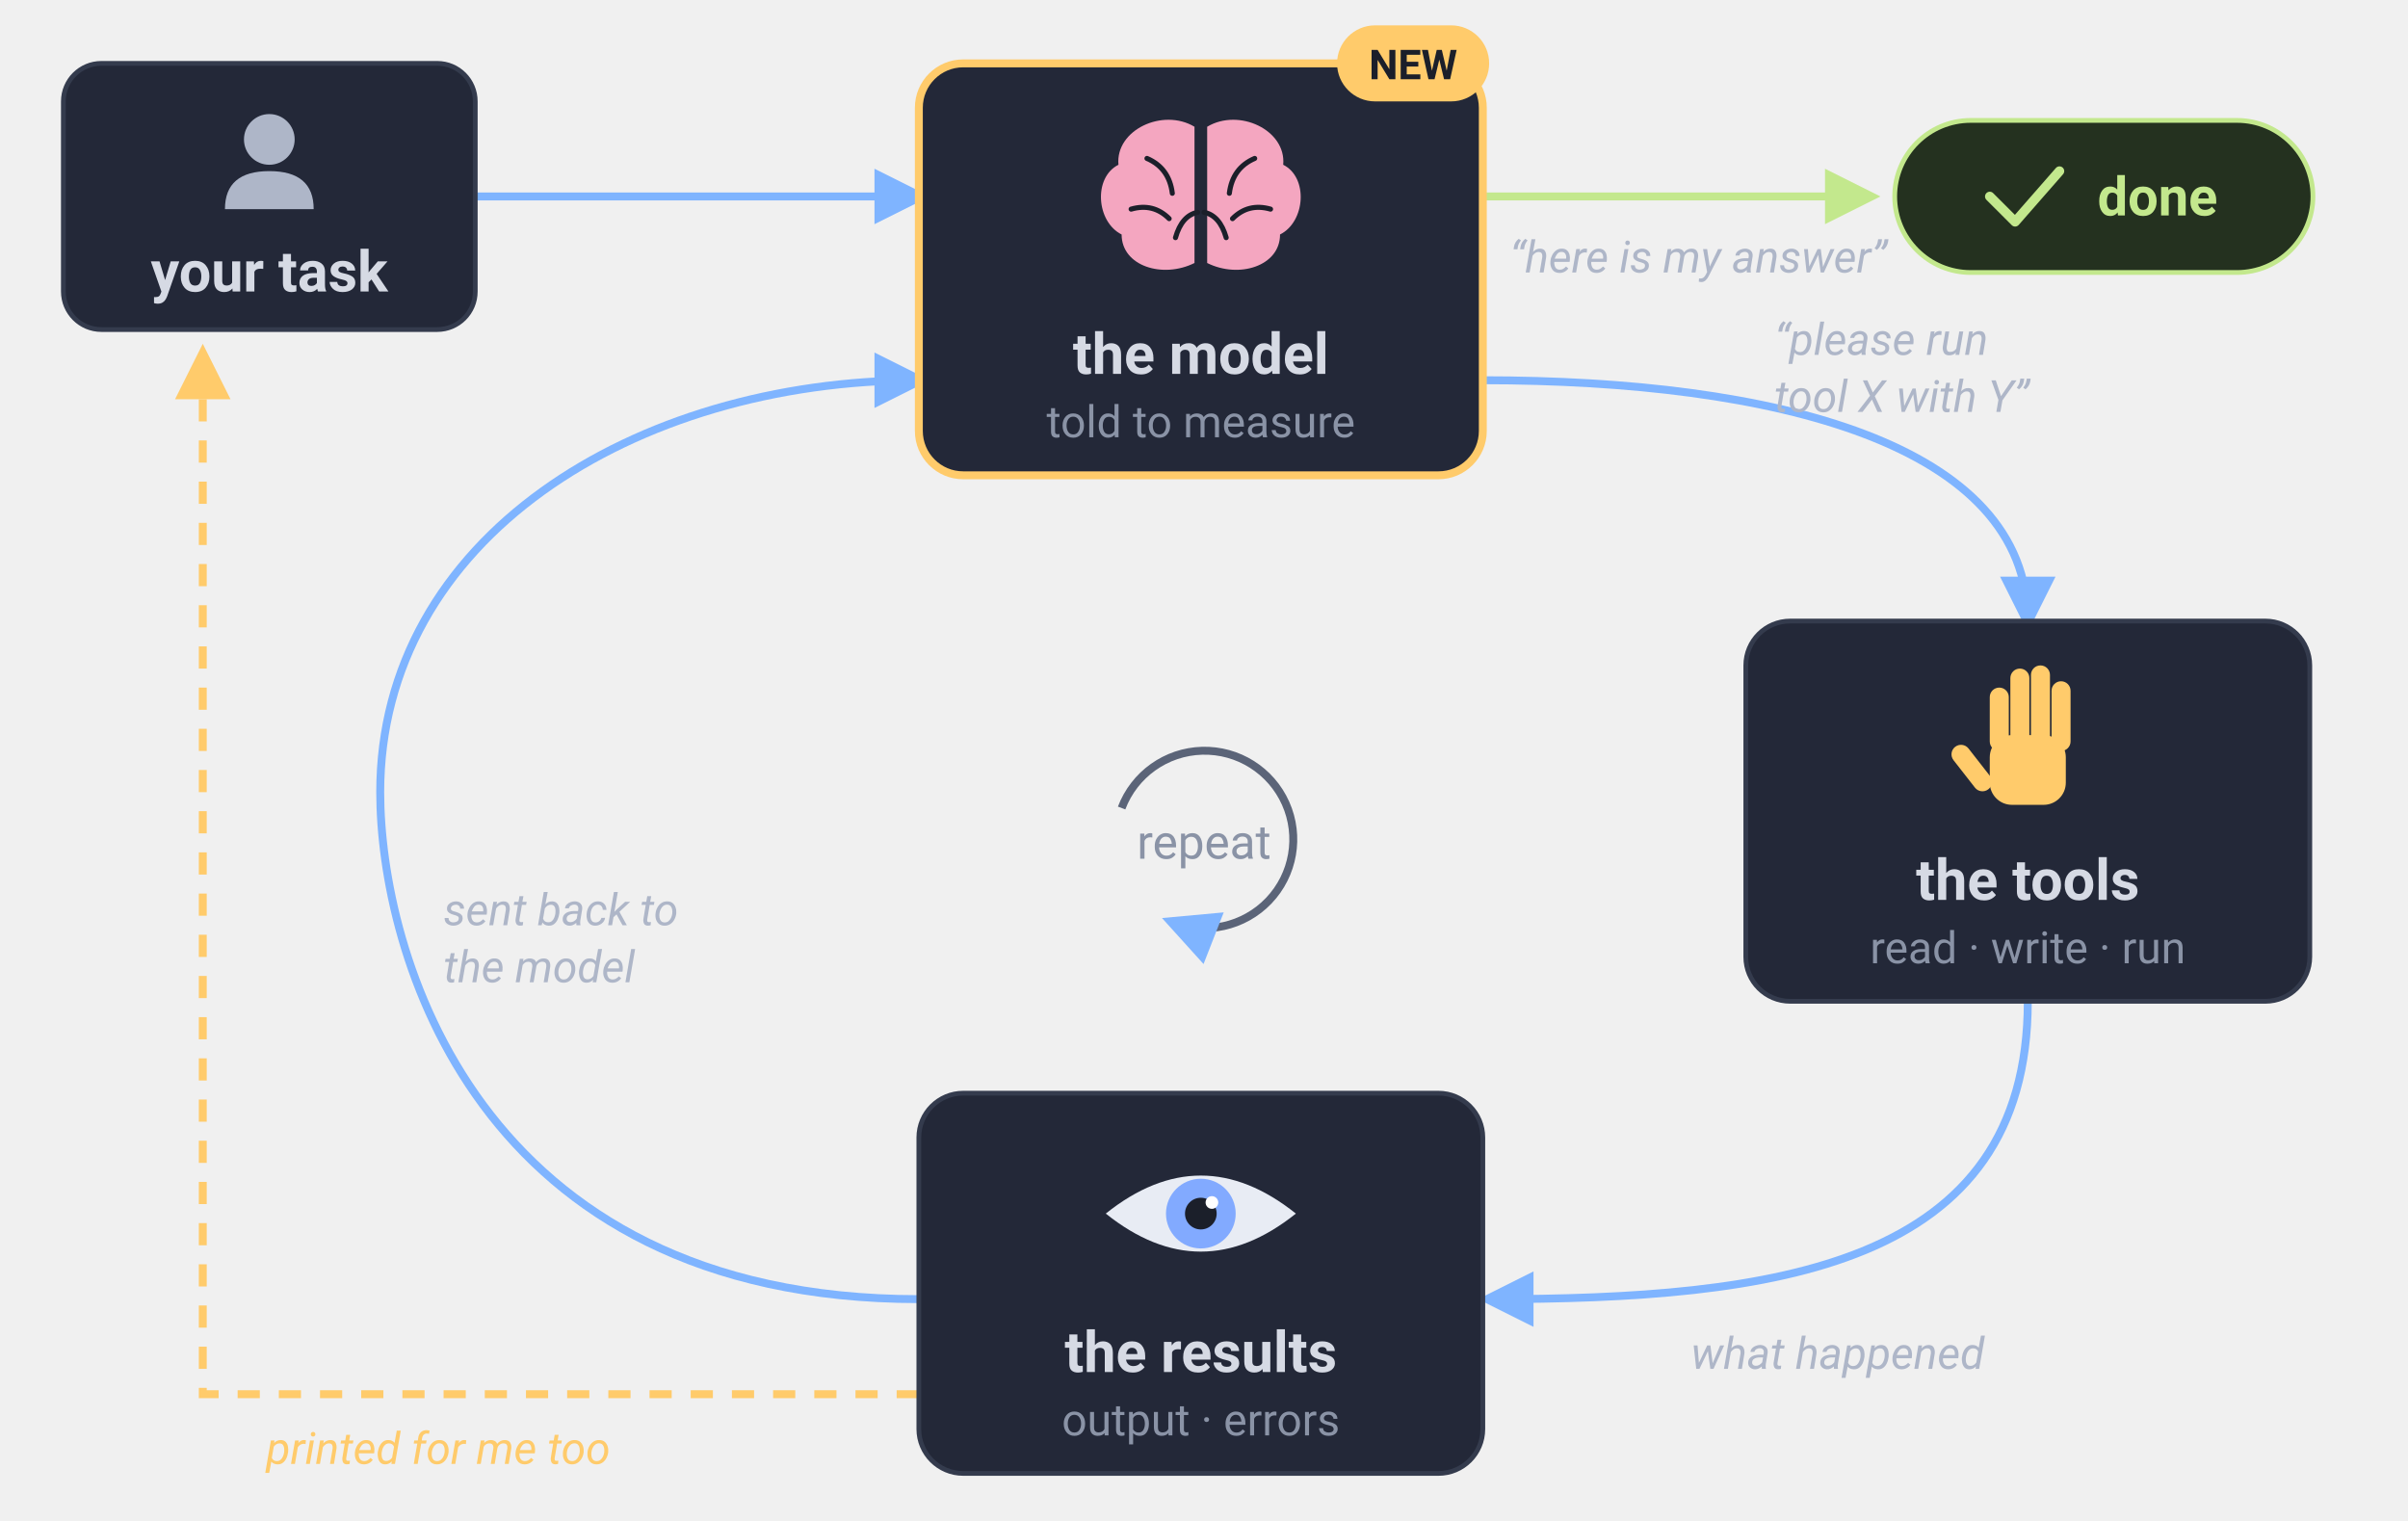
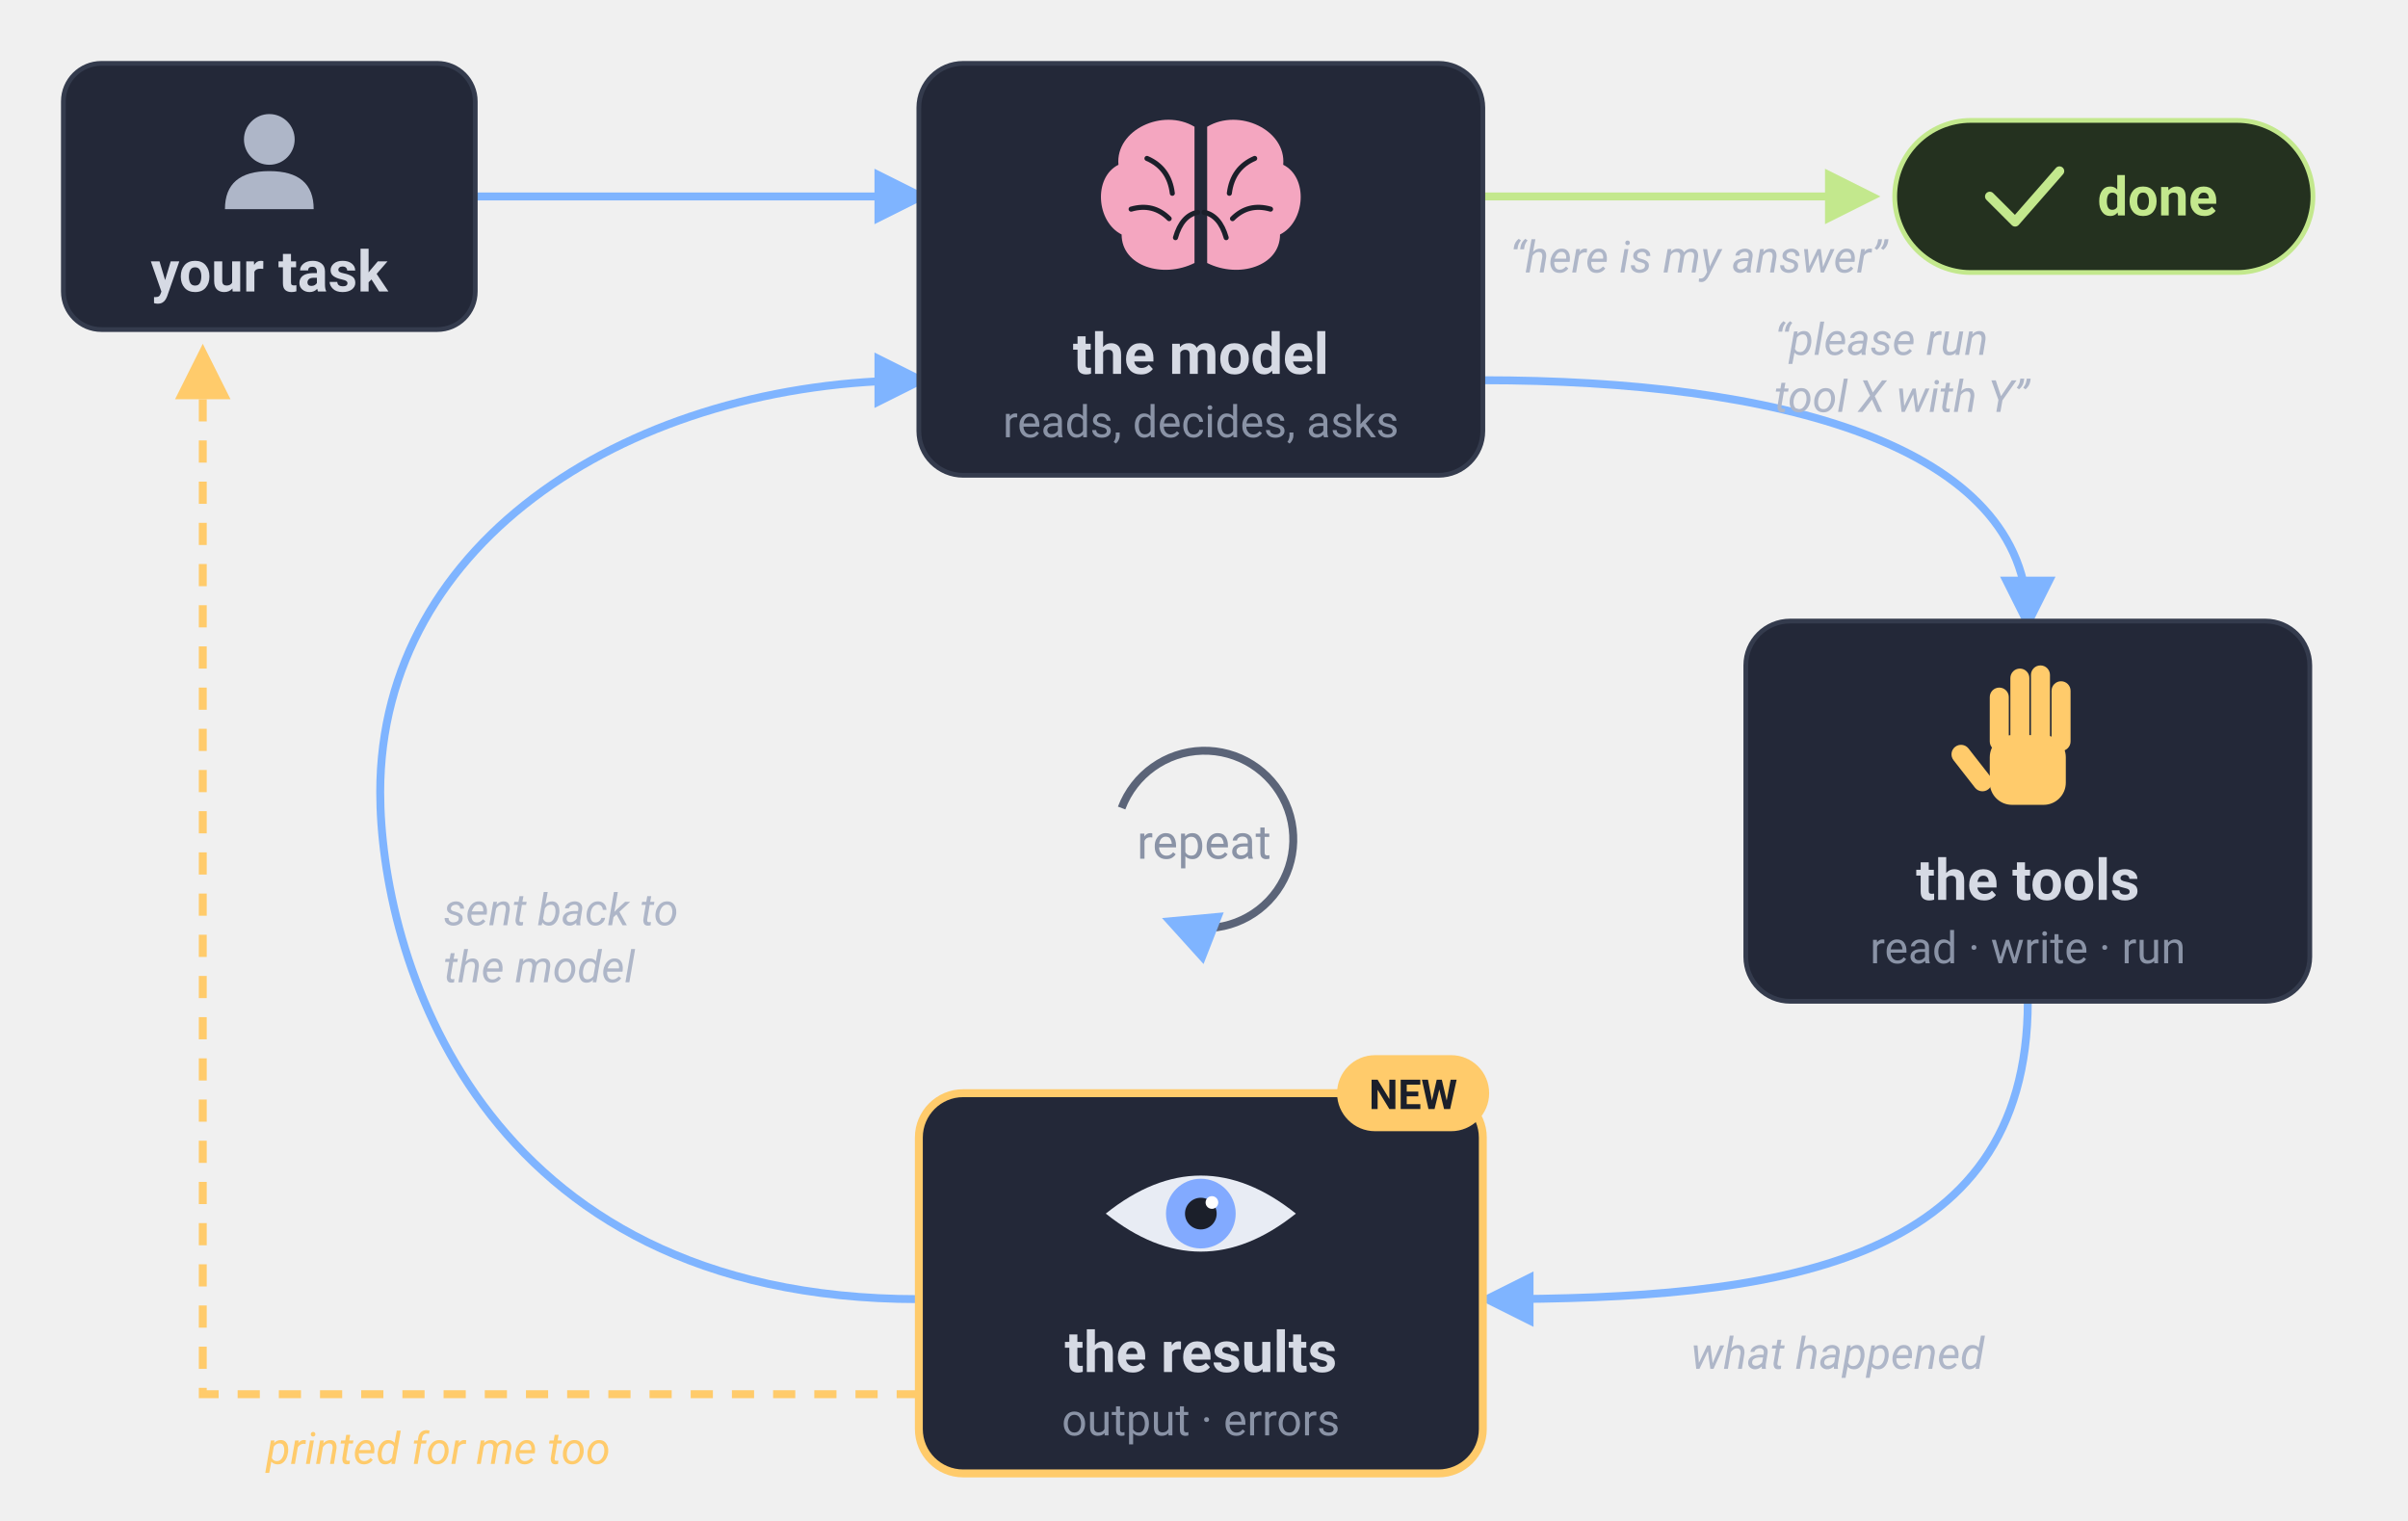
<svg xmlns="http://www.w3.org/2000/svg" viewBox="0 0 760 480" role="img" aria-labelledby="t d" font-family="-apple-system, BlinkMacSystemFont, 'Segoe UI', Roboto, Helvetica, Arial, sans-serif">
  <defs>
    <marker id="a-blue" viewBox="0 0 10 10" refX="8" refY="5" markerWidth="7" markerHeight="7" orient="auto">
      <path d="M0,0 L10,5 L0,10 z" fill="#7fb4ff" />
    </marker>
    <marker id="a-green" viewBox="0 0 10 10" refX="8" refY="5" markerWidth="7" markerHeight="7" orient="auto">
      <path d="M0,0 L10,5 L0,10 z" fill="#c3e88d" />
    </marker>
    <marker id="a-yellow" viewBox="0 0 10 10" refX="8" refY="5" markerWidth="7" markerHeight="7" orient="auto">
      <path d="M0,0 L10,5 L0,10 z" fill="#ffcb6b" />
    </marker>
    <marker id="a-orange" viewBox="0 0 10 10" refX="8" refY="5" markerWidth="7" markerHeight="7" orient="auto">
      <path d="M0,0 L10,5 L0,10 z" fill="#f78c6c" />
    </marker>
    <style>
      .title { fill: #d6dae4; font-size: 18px; font-weight: 600; text-anchor: middle; }
      .sub   { fill: #8a93a6; font-size: 14px; text-anchor: middle; }
      .label { fill: #aeb6c8; font-size: 14px; font-style: italic; }
      .line  { fill: none; stroke: #1b1f2a; stroke-width: 1.6; stroke-linecap: round; stroke-linejoin: round; }
    </style>
  </defs>
  <path d="M468,120 C560,120 640,140 640,196" fill="none" stroke="#7fb4ff" stroke-width="2.5" marker-end="url(#a-blue)" />
  <text class="label" x="560" y="112" text-anchor="start" font-size="14">“please run</text>
  <text class="label" x="560" y="130" text-anchor="start" font-size="14">tool X with Y”</text>
  <path d="M640,316 C640,400 560,410 470,410" fill="none" stroke="#7fb4ff" stroke-width="2.5" marker-end="url(#a-blue)" />
  <text class="label" x="580" y="432" text-anchor="middle" font-size="14">what happened</text>
  <path d="M290,410 C150,410 120,300 120,250 C120,170 200,120 290,120" fill="none" stroke="#7fb4ff" stroke-width="2.5" marker-end="url(#a-blue)" />
  <text class="label" x="140" y="292" text-anchor="start" font-size="14">sent back to</text>
  <text class="label" x="140" y="310" text-anchor="start" font-size="14">the model</text>
  <path d="M290,440 L64,440 L64,112" fill="none" stroke="#ffcb6b" stroke-width="2.5" stroke-dasharray="7 6" marker-end="url(#a-yellow)" />
  <text class="label" x="84" y="462" text-anchor="start" font-size="14" style="fill:#ffcb6b">printed for me too</text>
  <g transform="translate(380,265)">
    <path d="M-26,-10 A28,28 0 1 1 -10,26" fill="none" stroke="#5b6478" stroke-width="2.5" marker-end="url(#a-blue)" />
    <text y="6" fill="#8a93a6" font-size="15" text-anchor="middle">repeat</text>
  </g>
  <path d="M150,62 L290,62" fill="none" stroke="#7fb4ff" stroke-width="2.5" marker-end="url(#a-blue)" />
  <path d="M468,62 L590,62" fill="none" stroke="#c3e88d" stroke-width="2.5" marker-end="url(#a-green)" />
  <text class="label" x="536" y="86" text-anchor="middle" font-size="13">“here is my answer”</text>
  <g transform="translate(20,20)">
    <rect width="130" height="84" rx="12" fill="#232838" stroke="#343b4d" stroke-width="1.5" />
    <g transform="translate(65,30)">
      <circle cy="-6" r="8" fill="#aeb6c8" />
      <path d="M-14,16 Q-14,4 0,4 Q14,4 14,16 Z" fill="#aeb6c8" />
    </g>
    <text class="title" x="65" y="72">your task</text>
  </g>
  <g transform="translate(290,20)">
-     <rect width="178" height="130" rx="14" fill="#232838" stroke="#ffcb6b" stroke-width="2.5" />
+     <rect width="178" height="130" rx="14" fill="#232838" stroke="#343b4d" stroke-width="1.5" />
    <g transform="translate(89.0,42)">
      <path d="M-2,-22 C-12,-28 -27,-21 -26,-10 C-34,-6 -33,8 -25,12 C-25,22 -12,26 -2,21 Z" fill="#f4a6c0" />
      <path d="M2,-22 C12,-28 27,-21 26,-10 C34,-6 33,8 25,12 C25,22 12,26 2,21 Z" fill="#f4a6c0" />
      <path class="line" d="M-17,-12 Q-10,-9 -9,-1 M-22,4 Q-15,2 -10,7 M-8,13 Q-6,6 -1,5" />
      <path class="line" d="M17,-12 Q10,-9 9,-1 M22,4 Q15,2 10,7 M8,13 Q6,6 1,5" />
    </g>
    <text class="title" x="89.0" y="98">the model</text>
-     <text class="sub" x="89.0" y="118">told to measure</text>
-     <g transform="translate(156,0)">
-       <rect x="-24" y="-12" width="48" height="24" rx="12" fill="#ffcb6b" />
-       <text y="5" fill="#1b1f2a" font-size="13" font-weight="700" text-anchor="middle">NEW</text>
-     </g>
+     <text class="sub" x="89.0" y="118">reads, decides, asks</text>
  </g>
  <g transform="translate(598,38)">
    <rect width="132" height="48" rx="24" fill="#24311f" stroke="#c3e88d" stroke-width="1.5" />
    <path d="M30,24 L38,32 L52,16" fill="none" stroke="#c3e88d" stroke-width="3" stroke-linecap="round" stroke-linejoin="round" />
    <text x="64" y="30" fill="#c3e88d" font-size="17" font-weight="600">done</text>
  </g>
  <g transform="translate(551,196)">
    <rect width="178" height="120" rx="14" fill="#232838" stroke="#343b4d" stroke-width="1.5" />
    <g transform="translate(89.0,40)">
      <g fill="#ffcb6b">
        <rect x="-12" y="-4" width="24" height="22" rx="7" />
        <rect x="-12" y="-19" width="6" height="20" rx="3" />
        <rect x="-5.5" y="-25" width="6" height="26" rx="3" />
        <rect x="1" y="-26" width="6" height="27" rx="3" />
        <rect x="7.5" y="-21" width="6" height="22" rx="3" />
        <rect x="-21" y="-2" width="6" height="17" rx="3" transform="rotate(-38 -18 6)" />
      </g>
    </g>
    <text class="title" x="89.0" y="88">the tools</text>
    <text class="sub" x="89.0" y="108">read · write · run</text>
  </g>
  <g transform="translate(290,345)">
-     <rect width="178" height="120" rx="14" fill="#232838" stroke="#343b4d" stroke-width="1.5" />
+     <rect width="178" height="120" rx="14" fill="#232838" stroke="#ffcb6b" stroke-width="2.5" />
    <g transform="translate(89.0,38)">
      <path d="M-30,0 Q0,-24 30,0 Q0,24 -30,0 Z" fill="#e8ecf4" />
      <circle r="11" fill="#82aaff" />
      <circle r="5" fill="#1b1f2a" />
      <circle cx="3.5" cy="-3.5" r="2" fill="#ffffff" />
    </g>
    <text class="title" x="89.0" y="88">the results</text>
    <text class="sub" x="89.0" y="108">output · errors</text>
+     <g transform="translate(156,0)">
+       <rect x="-24" y="-12" width="48" height="24" rx="12" fill="#ffcb6b" />
+       <text y="5" fill="#1b1f2a" font-size="13" font-weight="700" text-anchor="middle">NEW</text>
+     </g>
  </g>
</svg>
